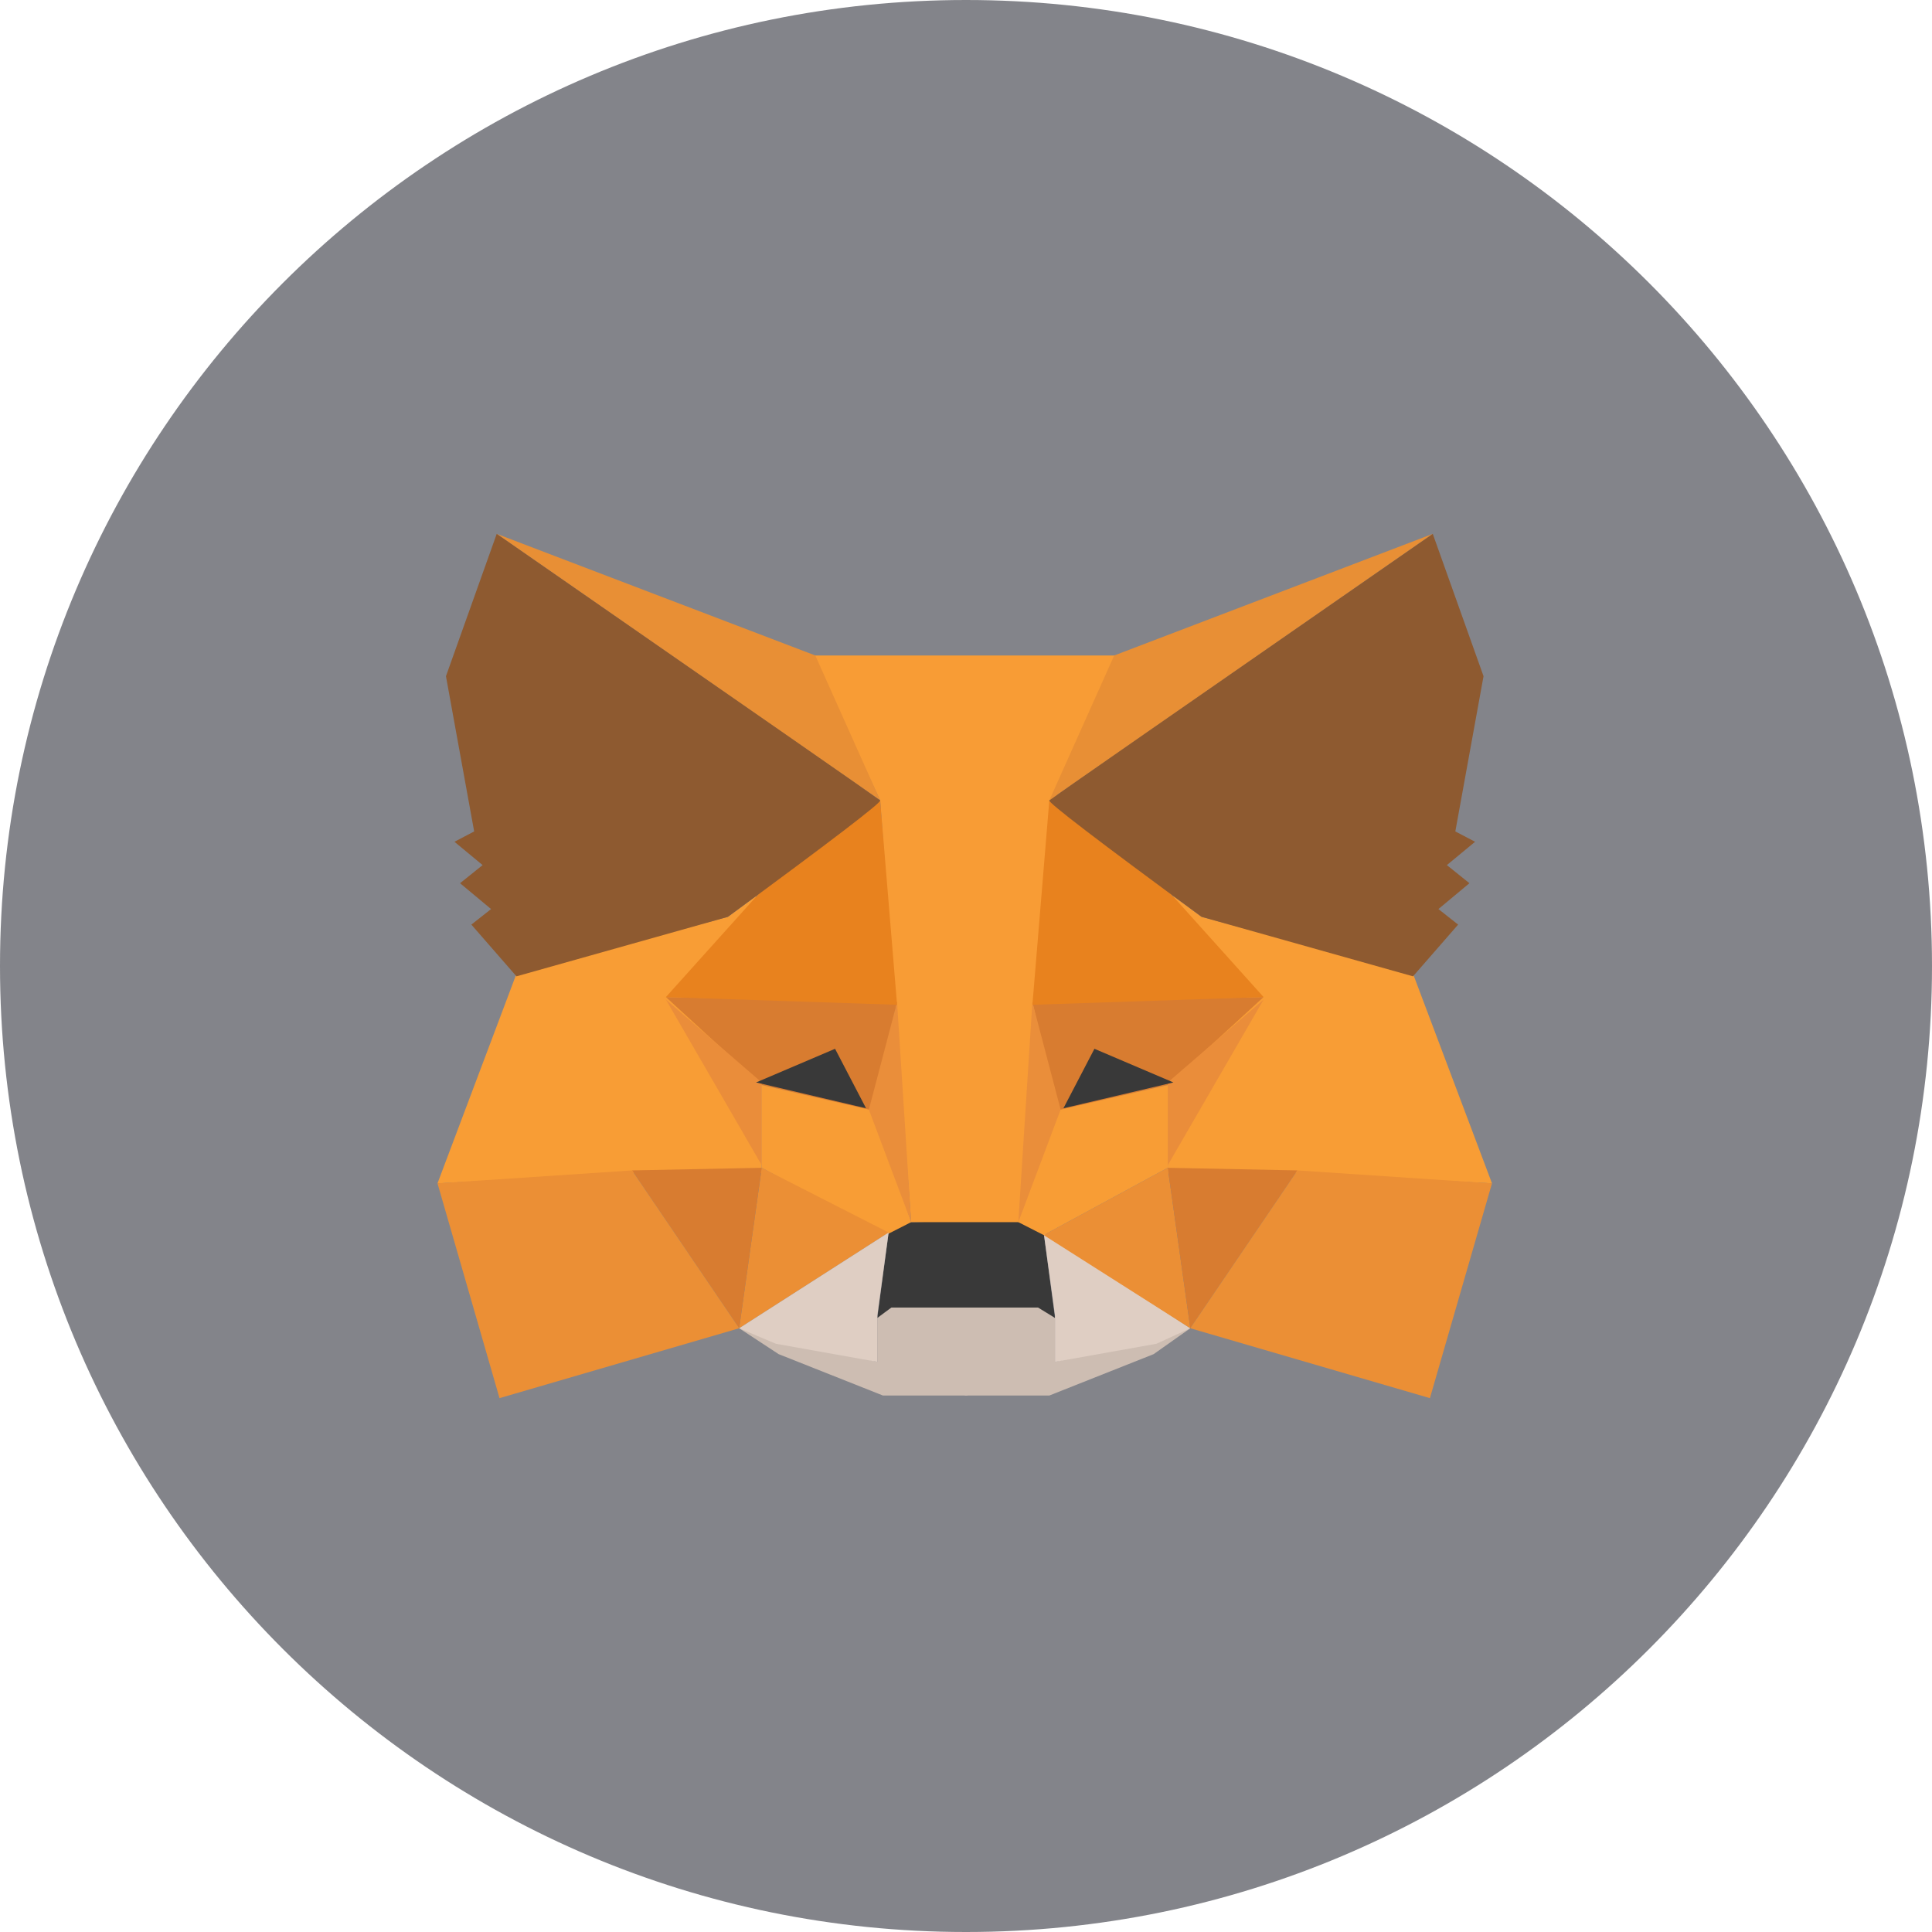
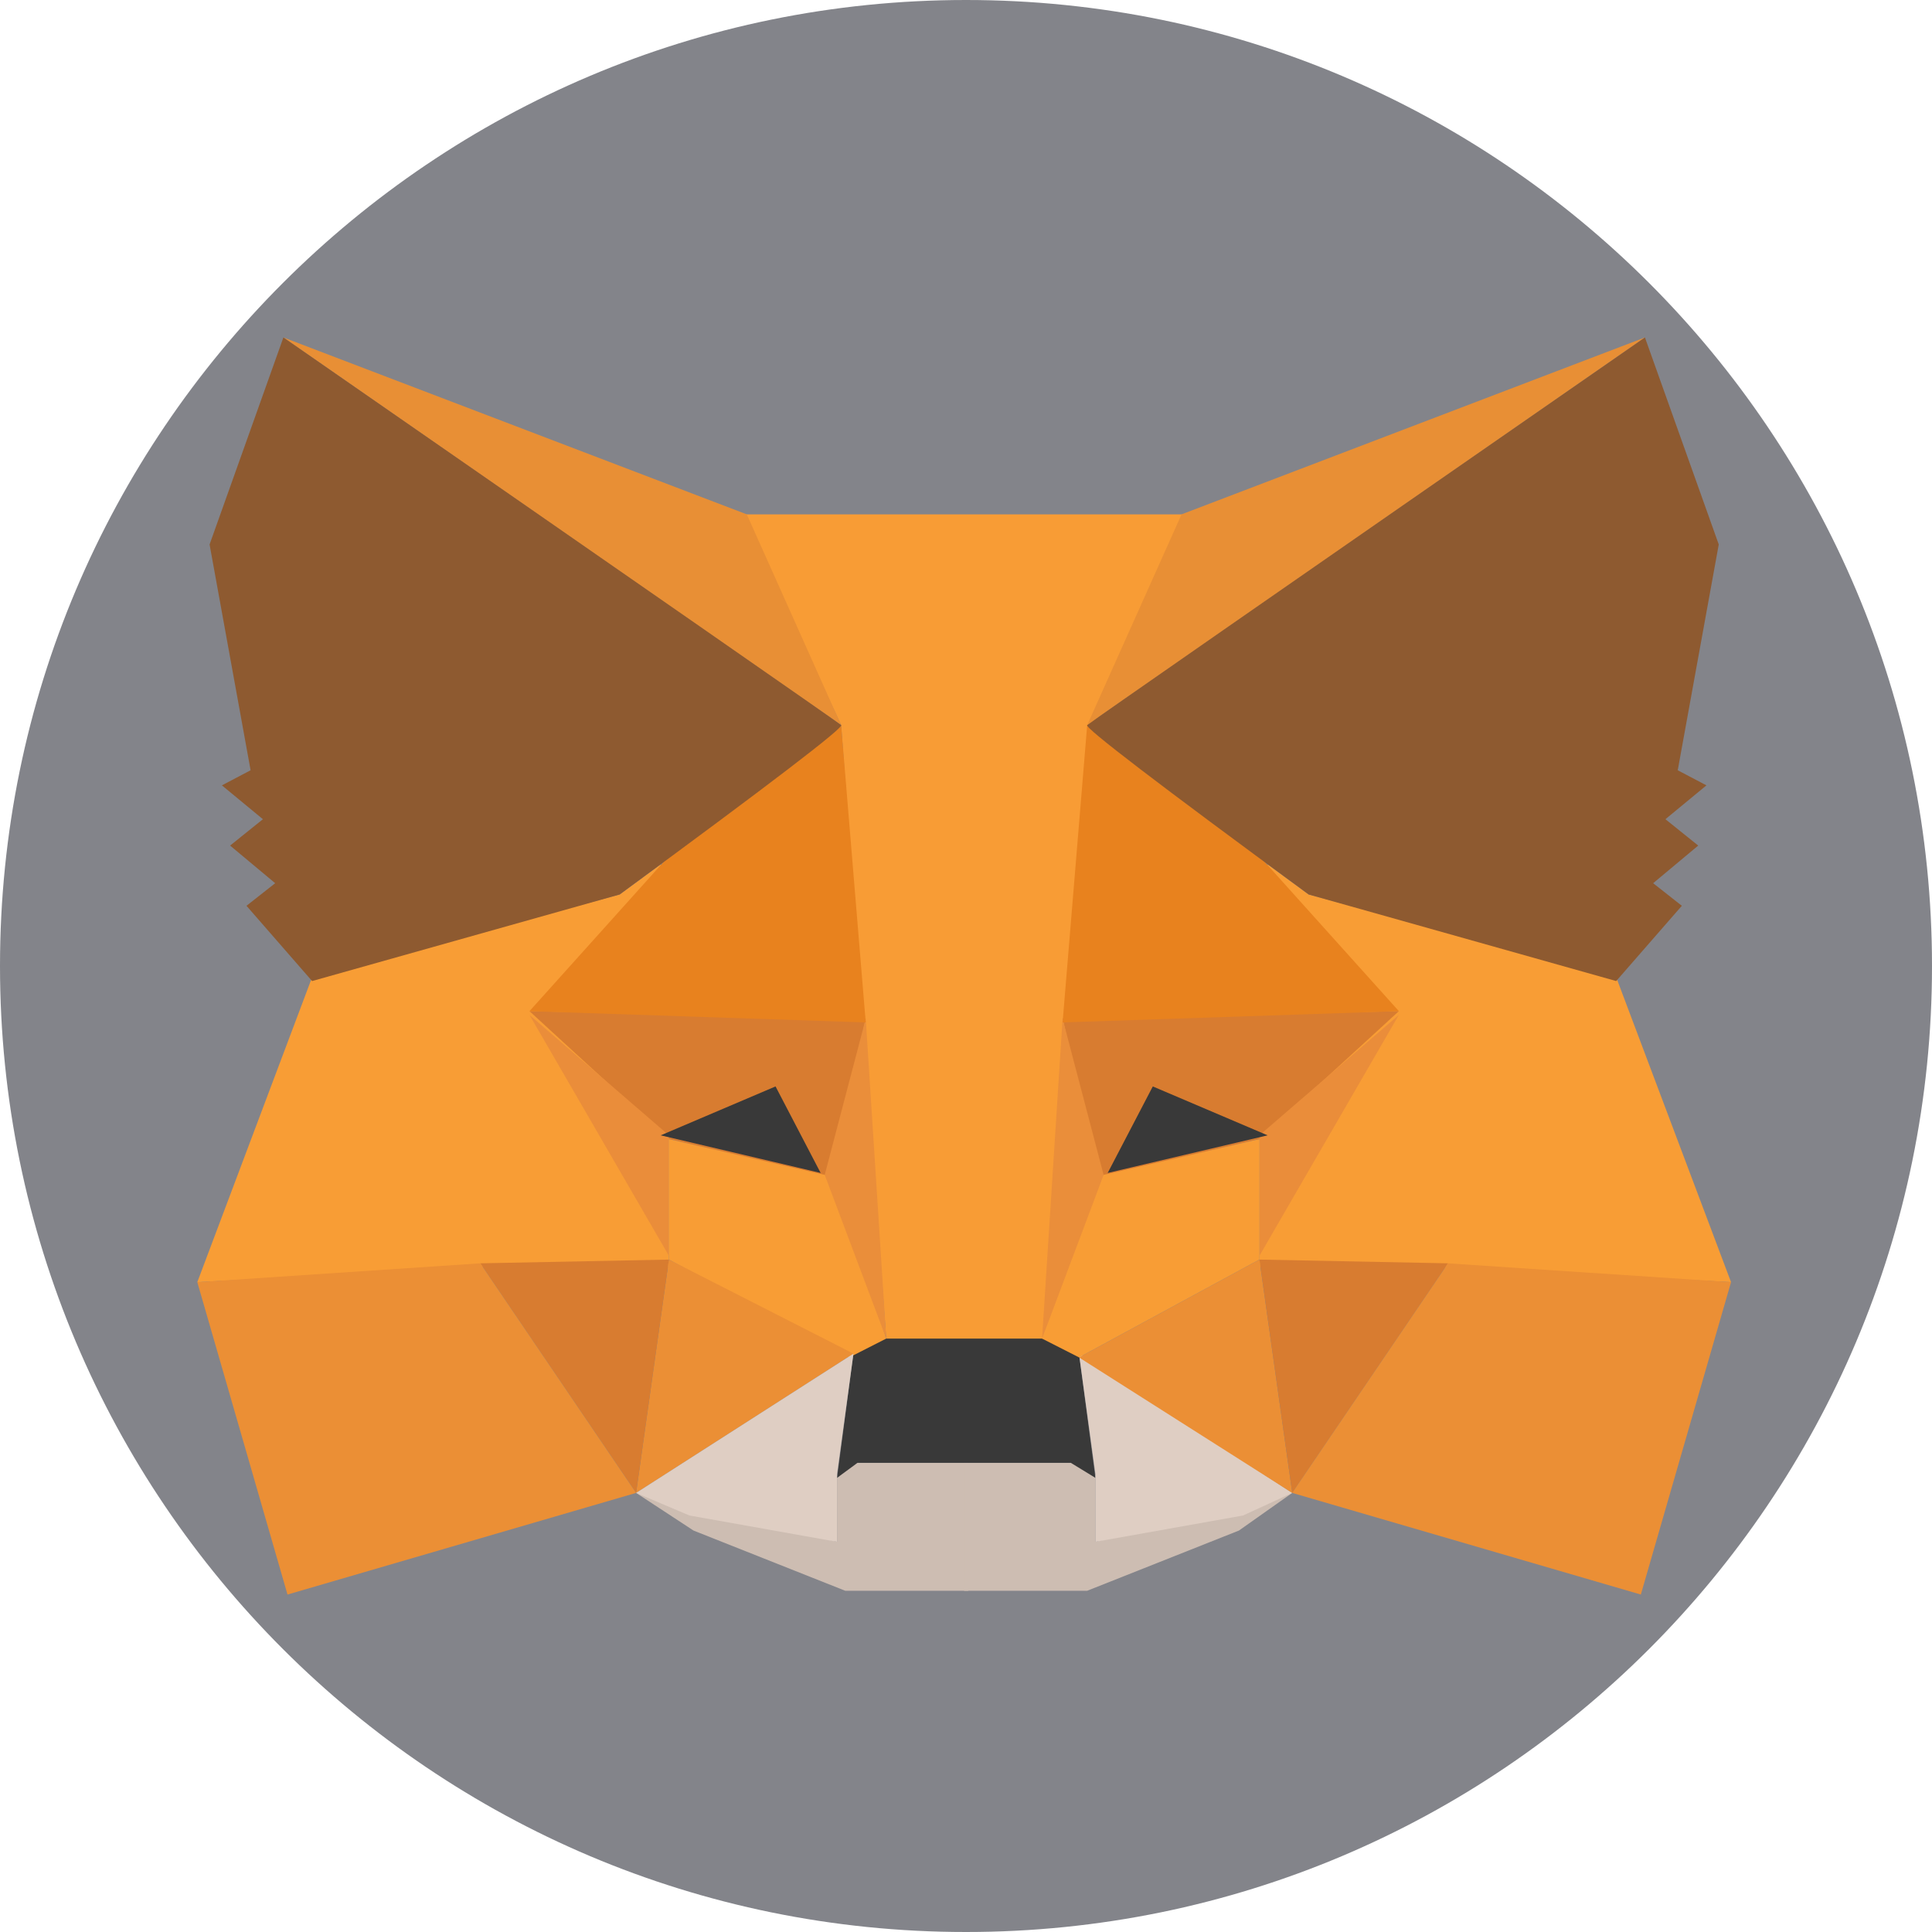
- <svg xmlns="http://www.w3.org/2000/svg" width="40" height="40" viewBox="0 0 40 40" fill="none">
-   <circle cx="20" cy="20" r="20" fill="#080A16" fill-opacity="0.5" />
-   <path fill-rule="evenodd" clip-rule="evenodd" d="M15.304 27.5L18.165 28.196V27.286L18.398 27.071H20.032V28.143V28.893H18.281L16.121 28.036L15.304 27.5Z" fill="#CDBDB2" />
-   <path fill-rule="evenodd" clip-rule="evenodd" d="M24.644 27.5L21.842 28.196V27.286L21.608 27.071H19.974V28.143V28.893H21.725L23.885 28.036L24.644 27.5Z" fill="#CDBDB2" />
-   <path fill-rule="evenodd" clip-rule="evenodd" d="M18.398 25.518L18.164 27.286L18.456 27.071H21.491L21.842 27.286L21.608 25.518L21.141 25.25L18.806 25.304L18.398 25.518Z" fill="#393939" />
-   <path fill-rule="evenodd" clip-rule="evenodd" d="M16.822 13.571L18.223 16.571L18.865 25.303H21.141L21.842 16.571L23.126 13.571H16.822Z" fill="#F89C35" />
-   <path fill-rule="evenodd" clip-rule="evenodd" d="M10.693 20.161L9.058 24.5L13.144 24.286H15.771V22.411L15.654 18.553L15.071 18.982L10.693 20.161Z" fill="#F89D35" />
-   <path fill-rule="evenodd" clip-rule="evenodd" d="M13.787 20.643L18.573 20.75L18.048 23L15.771 22.464L13.787 20.643Z" fill="#D87C30" />
-   <path fill-rule="evenodd" clip-rule="evenodd" d="M13.787 20.696L15.771 22.411V24.125L13.787 20.696Z" fill="#EA8D3A" />
-   <path fill-rule="evenodd" clip-rule="evenodd" d="M15.771 22.464L18.106 23L18.865 25.303L18.339 25.571L15.771 24.178V22.464Z" fill="#F89D35" />
-   <path fill-rule="evenodd" clip-rule="evenodd" d="M15.771 24.178L15.304 27.5L18.398 25.518L15.771 24.178Z" fill="#EB8F35" />
-   <path fill-rule="evenodd" clip-rule="evenodd" d="M18.573 20.75L18.865 25.304L17.989 22.973L18.573 20.75Z" fill="#EA8E3A" />
-   <path fill-rule="evenodd" clip-rule="evenodd" d="M13.086 24.232L15.771 24.178L15.304 27.5L13.086 24.232Z" fill="#D87C30" />
-   <path fill-rule="evenodd" clip-rule="evenodd" d="M10.342 28.947L15.304 27.5L13.086 24.232L9.058 24.5L10.342 28.947Z" fill="#EB8F35" />
-   <path fill-rule="evenodd" clip-rule="evenodd" d="M18.223 16.571L15.713 18.5L13.787 20.643L18.573 20.803L18.223 16.571Z" fill="#E8821E" />
-   <path fill-rule="evenodd" clip-rule="evenodd" d="M15.304 27.5L18.398 25.518L18.165 27.232V28.196L16.063 27.821L15.304 27.5Z" fill="#DFCEC3" />
-   <path fill-rule="evenodd" clip-rule="evenodd" d="M24.644 27.5L21.608 25.518L21.842 27.232V28.196L23.943 27.821L24.644 27.5Z" fill="#DFCEC3" />
-   <path fill-rule="evenodd" clip-rule="evenodd" d="M17.289 21.714L17.931 22.946L15.654 22.411L17.289 21.714Z" fill="#393939" />
-   <path fill-rule="evenodd" clip-rule="evenodd" d="M10.284 11.053L18.223 16.571L16.88 13.571L10.284 11.053Z" fill="#E88F35" />
-   <path fill-rule="evenodd" clip-rule="evenodd" d="M10.284 11.053L9.233 14L9.817 17.214L9.409 17.428L9.992 17.911L9.525 18.286L10.167 18.821L9.759 19.143L10.693 20.214L15.071 18.982C17.211 17.411 18.262 16.607 18.223 16.571C18.184 16.536 15.538 14.696 10.284 11.053Z" fill="#8E5A30" />
-   <path fill-rule="evenodd" clip-rule="evenodd" d="M29.255 20.161L30.89 24.5L26.804 24.286H24.177V22.411L24.294 18.553L24.877 18.982L29.255 20.161Z" fill="#F89D35" />
-   <path fill-rule="evenodd" clip-rule="evenodd" d="M26.161 20.643L21.375 20.75L21.9 23L24.177 22.464L26.161 20.643Z" fill="#D87C30" />
-   <path fill-rule="evenodd" clip-rule="evenodd" d="M26.161 20.696L24.177 22.411V24.125L26.161 20.696Z" fill="#EA8D3A" />
-   <path fill-rule="evenodd" clip-rule="evenodd" d="M24.177 22.464L21.842 23L21.083 25.303L21.609 25.571L24.177 24.178V22.464Z" fill="#F89D35" />
-   <path fill-rule="evenodd" clip-rule="evenodd" d="M24.177 24.178L24.644 27.5L21.608 25.571L24.177 24.178Z" fill="#EB8F35" />
-   <path fill-rule="evenodd" clip-rule="evenodd" d="M21.375 20.75L21.083 25.304L21.959 22.973L21.375 20.75Z" fill="#EA8E3A" />
-   <path fill-rule="evenodd" clip-rule="evenodd" d="M26.862 24.232L24.177 24.178L24.644 27.5L26.862 24.232Z" fill="#D87C30" />
-   <path fill-rule="evenodd" clip-rule="evenodd" d="M29.605 28.947L24.644 27.5L26.862 24.232L30.89 24.5L29.605 28.947Z" fill="#EB8F35" />
-   <path fill-rule="evenodd" clip-rule="evenodd" d="M21.725 16.571L24.235 18.5L26.161 20.643L21.375 20.803L21.725 16.571Z" fill="#E8821E" />
-   <path fill-rule="evenodd" clip-rule="evenodd" d="M22.659 21.714L22.017 22.946L24.294 22.411L22.659 21.714Z" fill="#393939" />
-   <path fill-rule="evenodd" clip-rule="evenodd" d="M29.664 11.053L21.725 16.571L23.068 13.571L29.664 11.053Z" fill="#E88F35" />
-   <path fill-rule="evenodd" clip-rule="evenodd" d="M29.664 11.053L30.715 14L30.131 17.214L30.54 17.428L29.956 17.911L30.423 18.286L29.781 18.821L30.189 19.143L29.255 20.214L24.877 18.982C22.737 17.411 21.686 16.607 21.725 16.571C21.764 16.536 24.41 14.696 29.664 11.053Z" fill="#8E5A30" />
+ <svg xmlns="http://www.w3.org/2000/svg" width="48" height="48" viewBox="0 0 48 48" fill="none">
+   <circle cx="24" cy="24" r="24" fill="#080A16" fill-opacity="0.5" />
+   <path fill-rule="evenodd" clip-rule="evenodd" d="M15.804 37.091L20.797 38.306V36.717L21.204 36.343H24.057V38.213V39.522H21L17.23 38.026L15.804 37.091Z" fill="#CDBDB2" />
+   <path fill-rule="evenodd" clip-rule="evenodd" d="M32.105 37.091L27.215 38.306V36.717L26.807 36.343H23.954V38.213V39.522H27.011L30.781 38.026L32.105 37.091Z" fill="#CDBDB2" />
+   <path fill-rule="evenodd" clip-rule="evenodd" d="M21.203 33.631L20.796 36.717L21.305 36.343H26.603L27.215 36.717L26.807 33.631L25.992 33.164L21.917 33.257L21.203 33.631Z" fill="#393939" />
+   <path fill-rule="evenodd" clip-rule="evenodd" d="M18.452 12.779L20.898 18.015L22.018 33.257H25.992L27.215 18.015L29.456 12.779H18.452Z" fill="#F89C35" />
+   <path fill-rule="evenodd" clip-rule="evenodd" d="M7.754 24.28L4.902 31.854L12.034 31.48H16.619V28.207L16.415 21.475L15.396 22.223L7.754 24.28Z" fill="#F89D35" />
+   <path fill-rule="evenodd" clip-rule="evenodd" d="M13.155 25.122L21.509 25.309L20.593 29.236L16.619 28.301L13.155 25.122Z" fill="#D87C30" />
+   <path fill-rule="evenodd" clip-rule="evenodd" d="M13.155 25.215L16.619 28.207V31.2L13.155 25.215Z" fill="#EA8D3A" />
+   <path fill-rule="evenodd" clip-rule="evenodd" d="M16.618 28.301L20.694 29.236L22.018 33.257L21.101 33.724L16.618 31.293V28.301Z" fill="#F89D35" />
+   <path fill-rule="evenodd" clip-rule="evenodd" d="M16.619 31.294L15.804 37.091L21.204 33.631L16.619 31.294Z" fill="#EB8F35" />
+   <path fill-rule="evenodd" clip-rule="evenodd" d="M21.509 25.309L22.019 33.257L20.49 29.19L21.509 25.309Z" fill="#EA8E3A" />
+   <path fill-rule="evenodd" clip-rule="evenodd" d="M11.932 31.387L16.619 31.294L15.804 37.091L11.932 31.387Z" fill="#D87C30" />
+   <path fill-rule="evenodd" clip-rule="evenodd" d="M7.143 39.616L15.803 37.091L11.932 31.387L4.902 31.855L7.143 39.616Z" fill="#EB8F35" />
+   <path fill-rule="evenodd" clip-rule="evenodd" d="M20.898 18.015L16.517 21.381L13.155 25.122L21.509 25.402L20.898 18.015Z" fill="#E8821E" />
+   <path fill-rule="evenodd" clip-rule="evenodd" d="M15.804 37.091L21.204 33.631L20.797 36.623V38.306L17.129 37.652L15.804 37.091Z" fill="#DFCEC3" />
+   <path fill-rule="evenodd" clip-rule="evenodd" d="M32.105 37.091L26.807 33.631L27.215 36.623V38.306L30.883 37.652L32.105 37.091Z" fill="#DFCEC3" />
+   <path fill-rule="evenodd" clip-rule="evenodd" d="M19.268 26.992L20.389 29.142L16.415 28.207L19.268 26.992Z" fill="#393939" />
+   <path fill-rule="evenodd" clip-rule="evenodd" d="M7.041 8.384L20.898 18.015L18.554 12.779L7.041 8.384Z" fill="#E88F35" />
+   <path fill-rule="evenodd" clip-rule="evenodd" d="M7.041 8.384L5.207 13.527L6.226 19.137L5.513 19.512L6.532 20.353L5.717 21.008L6.837 21.943L6.124 22.504L7.754 24.374L15.396 22.223C19.132 19.48 20.966 18.078 20.898 18.015C20.83 17.953 16.211 14.743 7.041 8.384Z" fill="#8E5A30" />
+   <path fill-rule="evenodd" clip-rule="evenodd" d="M40.154 24.28L43.007 31.854L35.875 31.48H31.29V28.207L31.494 21.475L32.513 22.223L40.154 24.28Z" fill="#F89D35" />
+   <path fill-rule="evenodd" clip-rule="evenodd" d="M34.754 25.122L26.4 25.309L27.317 29.236L31.29 28.301L34.754 25.122Z" fill="#D87C30" />
+   <path fill-rule="evenodd" clip-rule="evenodd" d="M34.754 25.215L31.29 28.207V31.2L34.754 25.215Z" fill="#EA8D3A" />
+   <path fill-rule="evenodd" clip-rule="evenodd" d="M31.291 28.301L27.215 29.236L25.89 33.257L26.808 33.724L31.291 31.293V28.301Z" fill="#F89D35" />
+   <path fill-rule="evenodd" clip-rule="evenodd" d="M31.29 31.294L32.105 37.091L26.807 33.725L31.29 31.294Z" fill="#EB8F35" />
+   <path fill-rule="evenodd" clip-rule="evenodd" d="M26.4 25.309L25.89 33.257L27.419 29.19L26.4 25.309Z" fill="#EA8E3A" />
+   <path fill-rule="evenodd" clip-rule="evenodd" d="M35.977 31.387L31.291 31.294L32.106 37.091L35.977 31.387Z" fill="#D87C30" />
+   <path fill-rule="evenodd" clip-rule="evenodd" d="M40.766 39.616L32.105 37.091L35.977 31.387L43.007 31.855L40.766 39.616Z" fill="#EB8F35" />
+   <path fill-rule="evenodd" clip-rule="evenodd" d="M27.011 18.015L31.392 21.381L34.755 25.122L26.4 25.402L27.011 18.015Z" fill="#E8821E" />
+   <path fill-rule="evenodd" clip-rule="evenodd" d="M28.641 26.992L27.52 29.142L31.494 28.207L28.641 26.992Z" fill="#393939" />
+   <path fill-rule="evenodd" clip-rule="evenodd" d="M40.868 8.384L27.011 18.015L29.355 12.779L40.868 8.384Z" fill="#E88F35" />
+   <path fill-rule="evenodd" clip-rule="evenodd" d="M40.868 8.384L42.702 13.527L41.683 19.137L42.396 19.512L41.377 20.353L42.192 21.008L41.072 21.943L41.785 22.504L40.154 24.374L32.513 22.223C28.777 19.48 26.943 18.078 27.011 18.015C27.079 17.953 31.698 14.743 40.868 8.384Z" fill="#8E5A30" />
</svg>
